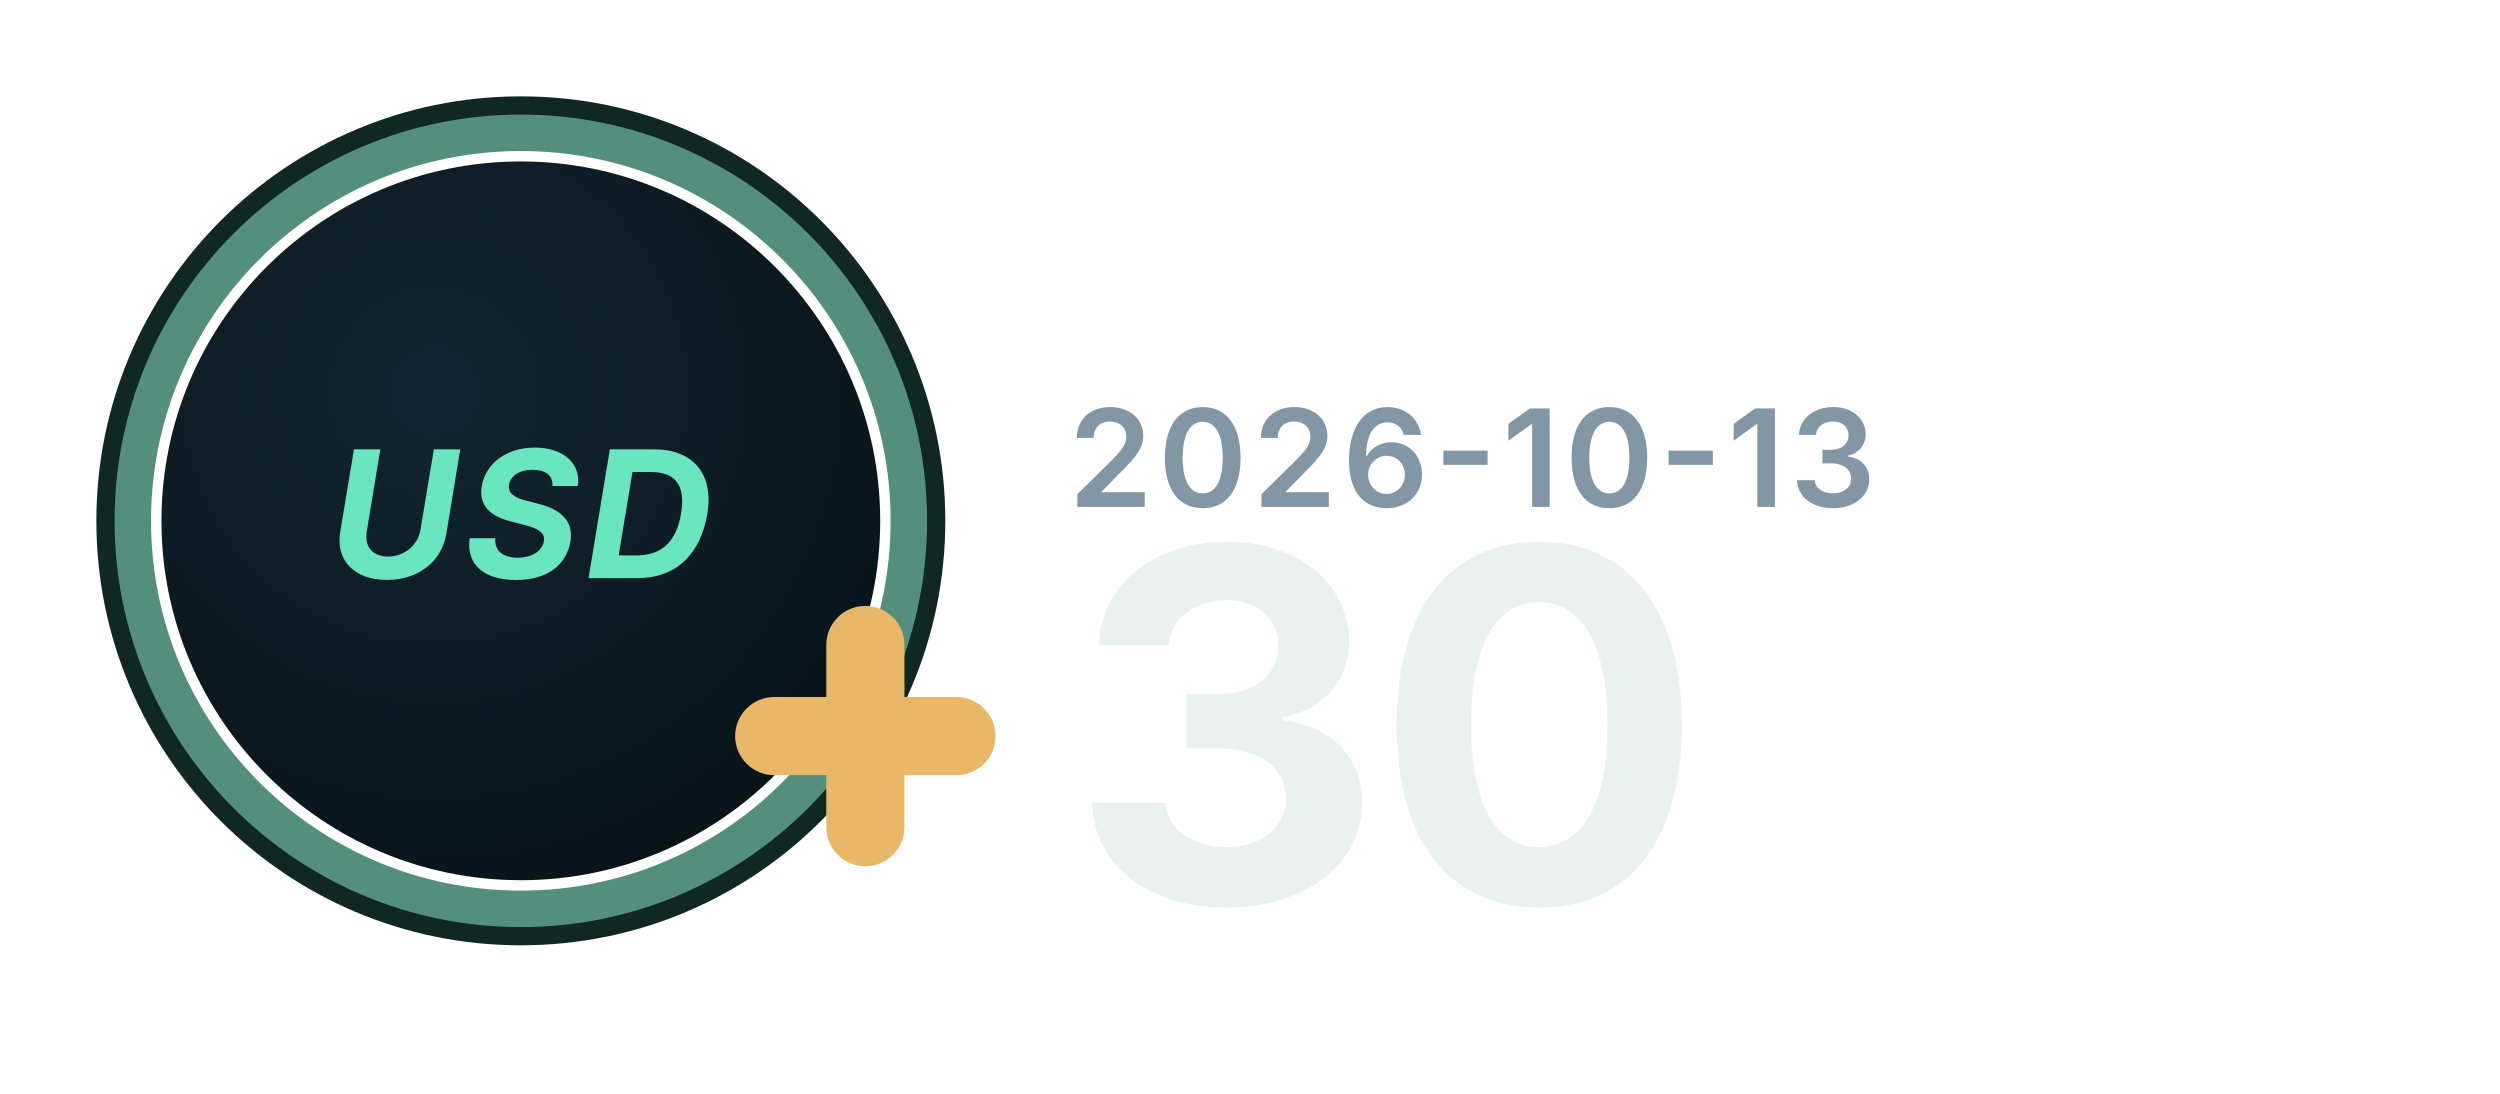
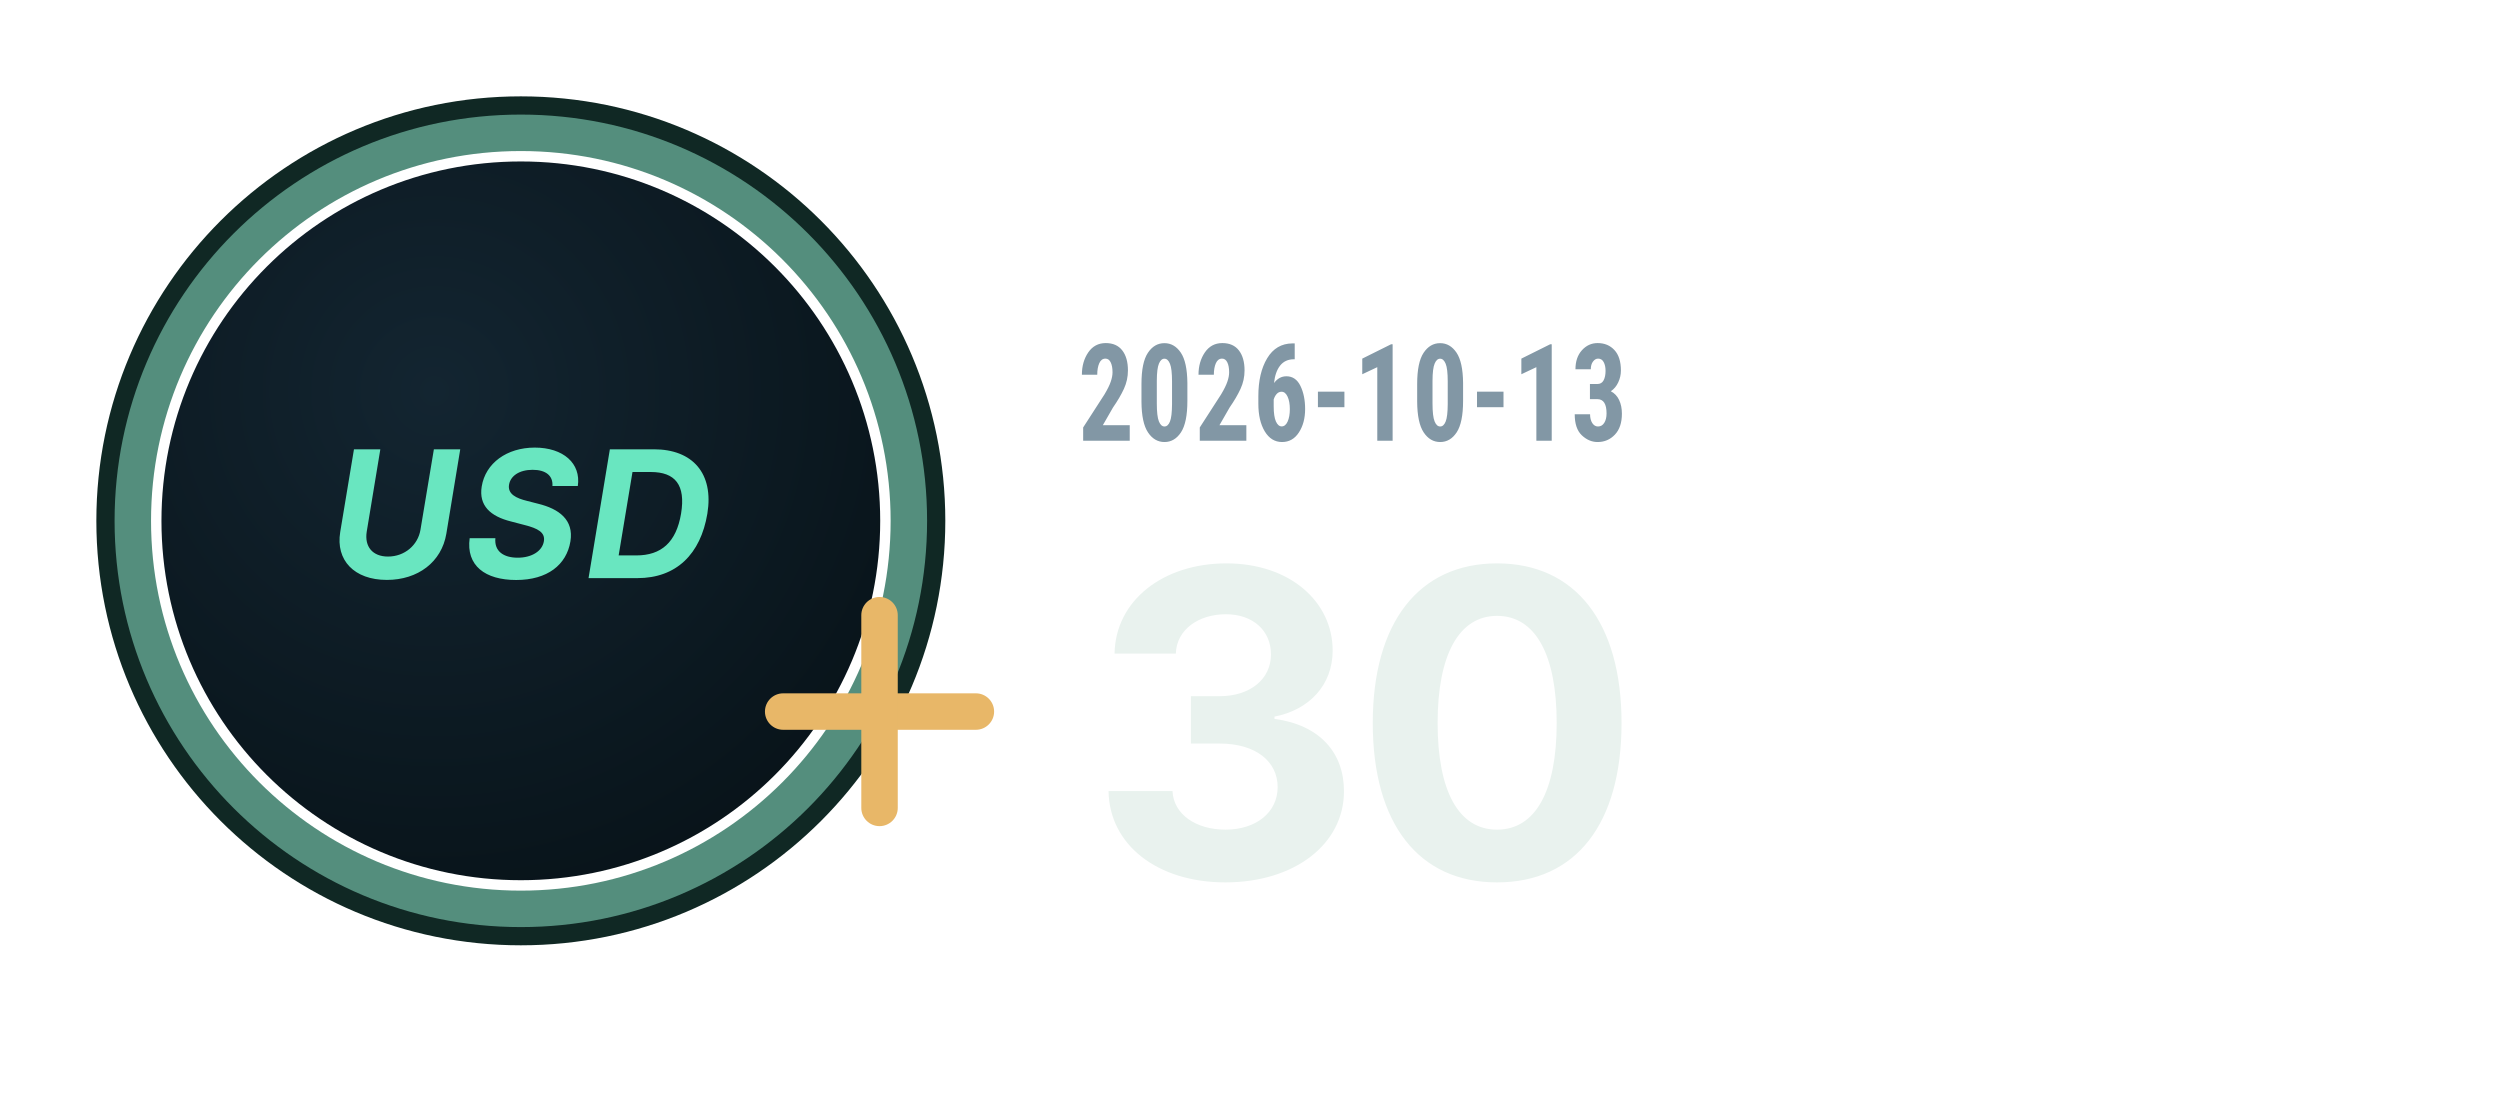
<svg xmlns="http://www.w3.org/2000/svg" viewBox="0 0 480 210">
  <defs>
-     <radialGradient id="panel-p30-dark" cx="38%" cy="32%" r="75%">
+     <radialGradient id="panel-p30-A-dark" cx="38%" cy="32%" r="75%">
      <stop offset="0%" stop-color="#132531" />
      <stop offset="100%" stop-color="#081319" />
    </radialGradient>
  </defs>
  <g font-family="Inter, 'DejaVu Sans', Helvetica, Arial, sans-serif">
    <circle cx="100" cy="100" r="78" fill="none" stroke="#102824" stroke-width="7" />
    <circle cx="100" cy="100" r="74.5" fill="none" stroke="#548e7d" stroke-width="7" />
-     <circle cx="100" cy="100" r="69" fill="url(#panel-p30-dark)" />
+     <circle cx="100" cy="100" r="69" fill="url(#panel-p30-A-dark)" />
    <text x="100" y="111" text-anchor="middle" font-size="34" font-weight="700" font-style="italic" letter-spacing="1" fill="#69e6c0">USD</text>
-     <g transform="translate(166.15 141.33)">
-       <rect x="-25" y="-7.5" width="50" height="15" rx="7.5" fill="#e8b768" />
-       <rect x="-7.5" y="-25" width="15" height="50" rx="7.5" fill="#e8b768" />
+     <g transform="translate(168.87 136.62)">
+       <rect x="-22" y="-3.5" width="44" height="7" rx="3.5" fill="#e8b768" />
+       <rect x="-3.5" y="-22" width="7" height="44" rx="3.5" fill="#e8b768" />
    </g>
-     <text x="205.15" y="173.33" font-size="94" font-weight="700" letter-spacing="-2" fill="#e9f2ee" font-variant-numeric="tabular-nums">30</text>
-     <text x="205.15" y="97.33" font-size="26" font-weight="600" letter-spacing="1" fill="#8297a5" font-variant-numeric="tabular-nums">2026-10-13</text>
+     <text x="208.87" y="168.62" font-size="82" font-weight="700" letter-spacing="-2" fill="#e9f2ee" font-variant-numeric="tabular-nums">30</text>
+     <g transform="translate(259.71 84.62) scale(0.82 1)">
+       <text x="0" y="0" text-anchor="middle" font-family="'Inter Condensed', 'Roboto Condensed', 'Arial Narrow', Inter, 'DejaVu Sans', sans-serif" font-stretch="condensed" font-size="26" font-weight="600" letter-spacing="0.5" fill="#8297a5" font-variant-numeric="tabular-nums">2026-10-13</text>
+     </g>
  </g>
</svg>
